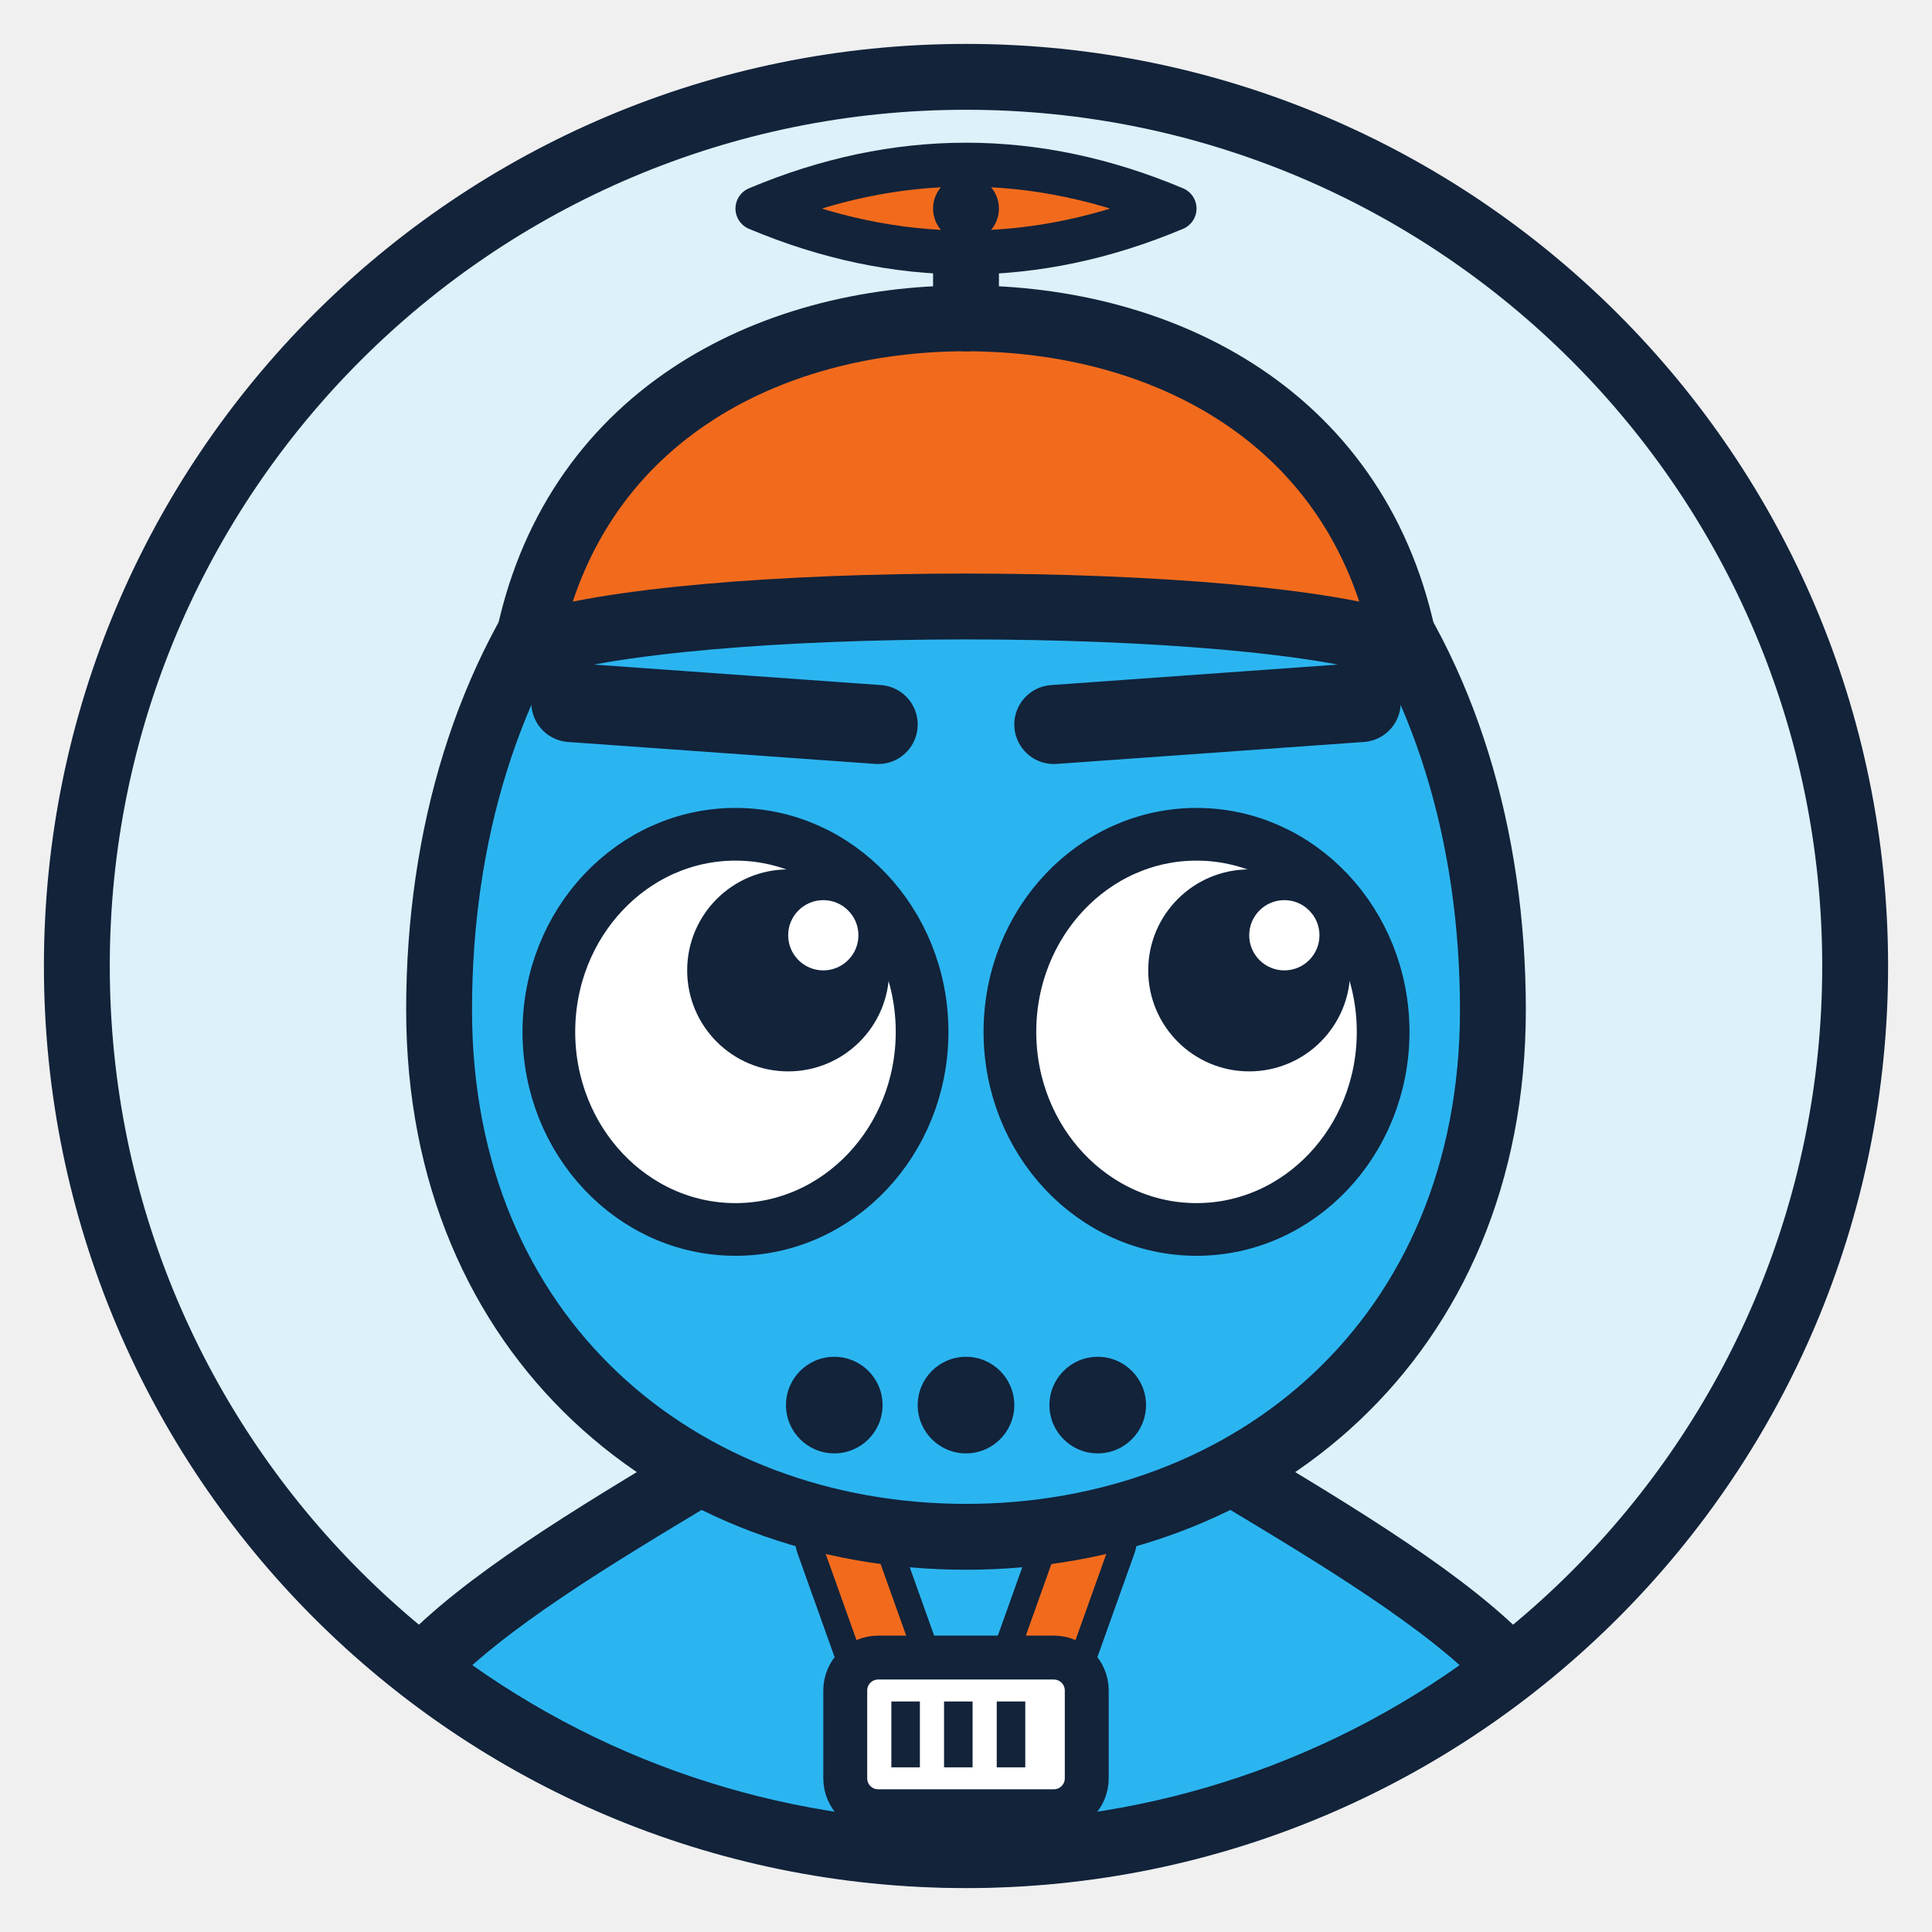
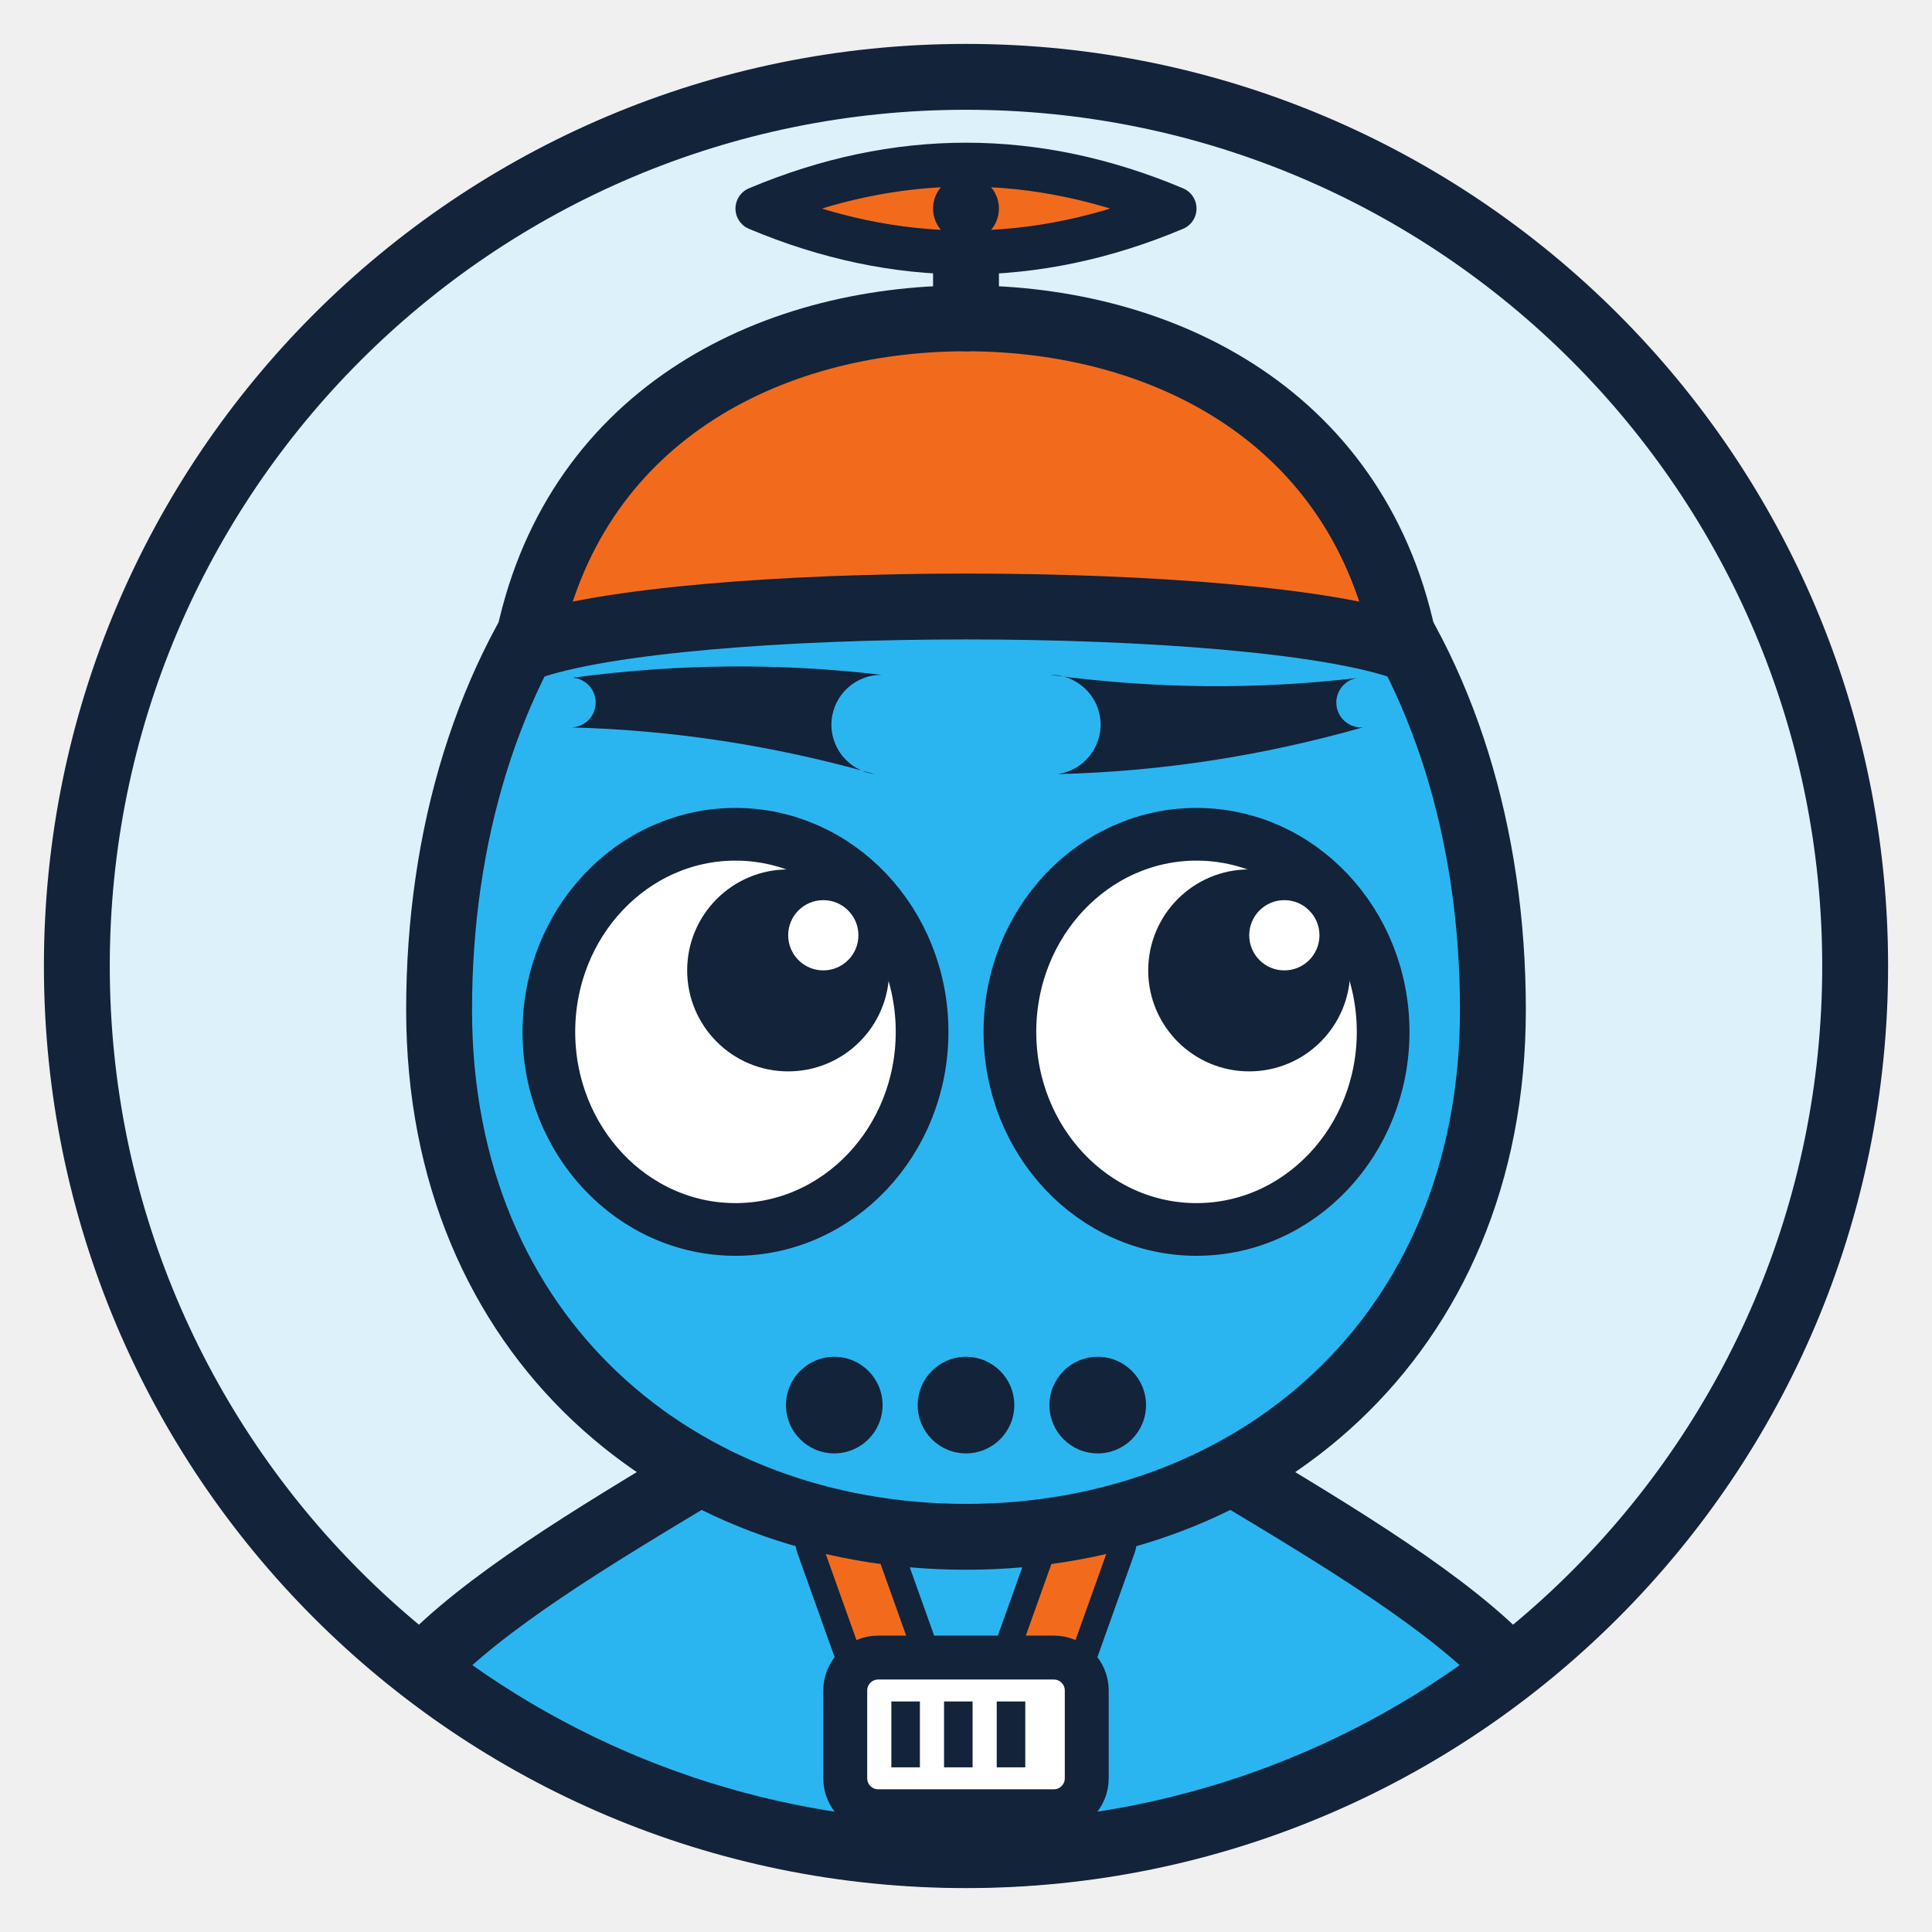
<svg xmlns="http://www.w3.org/2000/svg" viewBox="0 0 88 88" width="88" height="88" color="#12233A" role="img" aria-label="Shin: thinking">
  <circle class="face-disc" cx="44" cy="44" r="40.5" fill="#DDF1FA" />
  <g class="face-body">
    <path d="M32 67 C27 70 22 73 19.2 76 A40.5 40.5 0 0 0 68.8 76 C66 73 61 70 56 67 Z" fill="#2BB5F0" stroke="currentColor" stroke-width="3" stroke-linejoin="round" />
    <path d="M38.5 70 L41 77 M49.5 70 L47 77" stroke="currentColor" stroke-width="4.6" stroke-linecap="round" fill="none" />
    <path d="M38.5 70 L41 77 M49.5 70 L47 77" stroke="#F26B1D" stroke-width="2.2" stroke-linecap="round" fill="none" />
    <rect x="38.5" y="75.5" width="11" height="7" rx="1.5" fill="#FFFFFF" stroke="currentColor" stroke-width="2" />
    <path d="M40.6 77.5 h1.3 v3 h-1.3 Z M43 77.5 h1.3 v3 h-1.3 Z M45.4 77.5 h1.3 v3 h-1.3 Z" fill="#12233A" />
  </g>
  <g class="face-head">
    <path class="face-skull" d="M44 17 C59 17 68 30 68 46 C68 61 57 70 44 70 C31 70 20 61 20 46 C20 30 29 17 44 17 Z" fill="#2BB5F0" stroke="currentColor" stroke-width="3" />
    <g class="face-hat">
      <path d="M24 29.5 C26 19 35 14.5 44 14.5 C53 14.5 62 19 64 29.5 C57 27 31 27 24 29.5 Z" fill="#F26B1D" stroke="currentColor" stroke-width="3" stroke-linejoin="round" />
      <path d="M44 14.5 L44 10.5" stroke="currentColor" stroke-width="3" stroke-linecap="round" />
      <g>
        <path d="M34.5 9.5 Q44 5.5 53.5 9.5 Q44 13.5 34.5 9.5 Z" fill="#F26B1D" stroke="currentColor" stroke-width="2" stroke-linejoin="round" />
        <circle cx="44" cy="9.5" r="1.5" fill="#12233A" />
      </g>
    </g>
    <g class="face-brows">
-       <path d="M26 32 L40 33 M48 33 L62 32" stroke="currentColor" stroke-width="3.6" stroke-linecap="round" fill="none" />
+       <path d="M40.16 30.74 Q33.19 29.91 26.08 30.87 A1.13 1.13 0 0 1 25.92 33.13 Q32.94 33.30 39.84 35.26 A2.27 2.27 0 0 1 40.16 30.74 Z M48.16 35.26 Q55.19 35.09 62.08 33.13 A1.13 1.13 0 0 1 61.92 30.87 Q54.94 31.70 47.84 30.74 A2.27 2.27 0 0 1 48.16 35.26 Z" fill="currentColor" />
    </g>
    <g class="face-eyes">
      <ellipse cx="33.5" cy="47" rx="8.5" ry="9" fill="#FFFFFF" />
      <circle cx="35.9" cy="44.2" r="4.6" fill="#12233A" />
      <circle cx="37.5" cy="42.6" r="1.6" fill="#FFFFFF" />
      <ellipse cx="33.5" cy="47" rx="8.5" ry="9" fill="none" stroke="currentColor" stroke-width="2.4" />
      <ellipse cx="54.5" cy="47" rx="8.5" ry="9" fill="#FFFFFF" />
      <circle cx="56.9" cy="44.2" r="4.6" fill="#12233A" />
      <circle cx="58.5" cy="42.6" r="1.6" fill="#FFFFFF" />
      <ellipse cx="54.5" cy="47" rx="8.5" ry="9" fill="none" stroke="currentColor" stroke-width="2.4" />
    </g>
    <g class="face-mouth">
      <circle cx="38" cy="64" r="2.2" fill="currentColor" />
      <circle cx="44" cy="64" r="2.2" fill="currentColor" />
      <circle cx="50" cy="64" r="2.2" fill="currentColor" />
    </g>
  </g>
  <g class="face-extras" />
  <circle class="face-ring" cx="44" cy="44" r="40.5" fill="none" stroke="currentColor" stroke-width="3" />
</svg>
